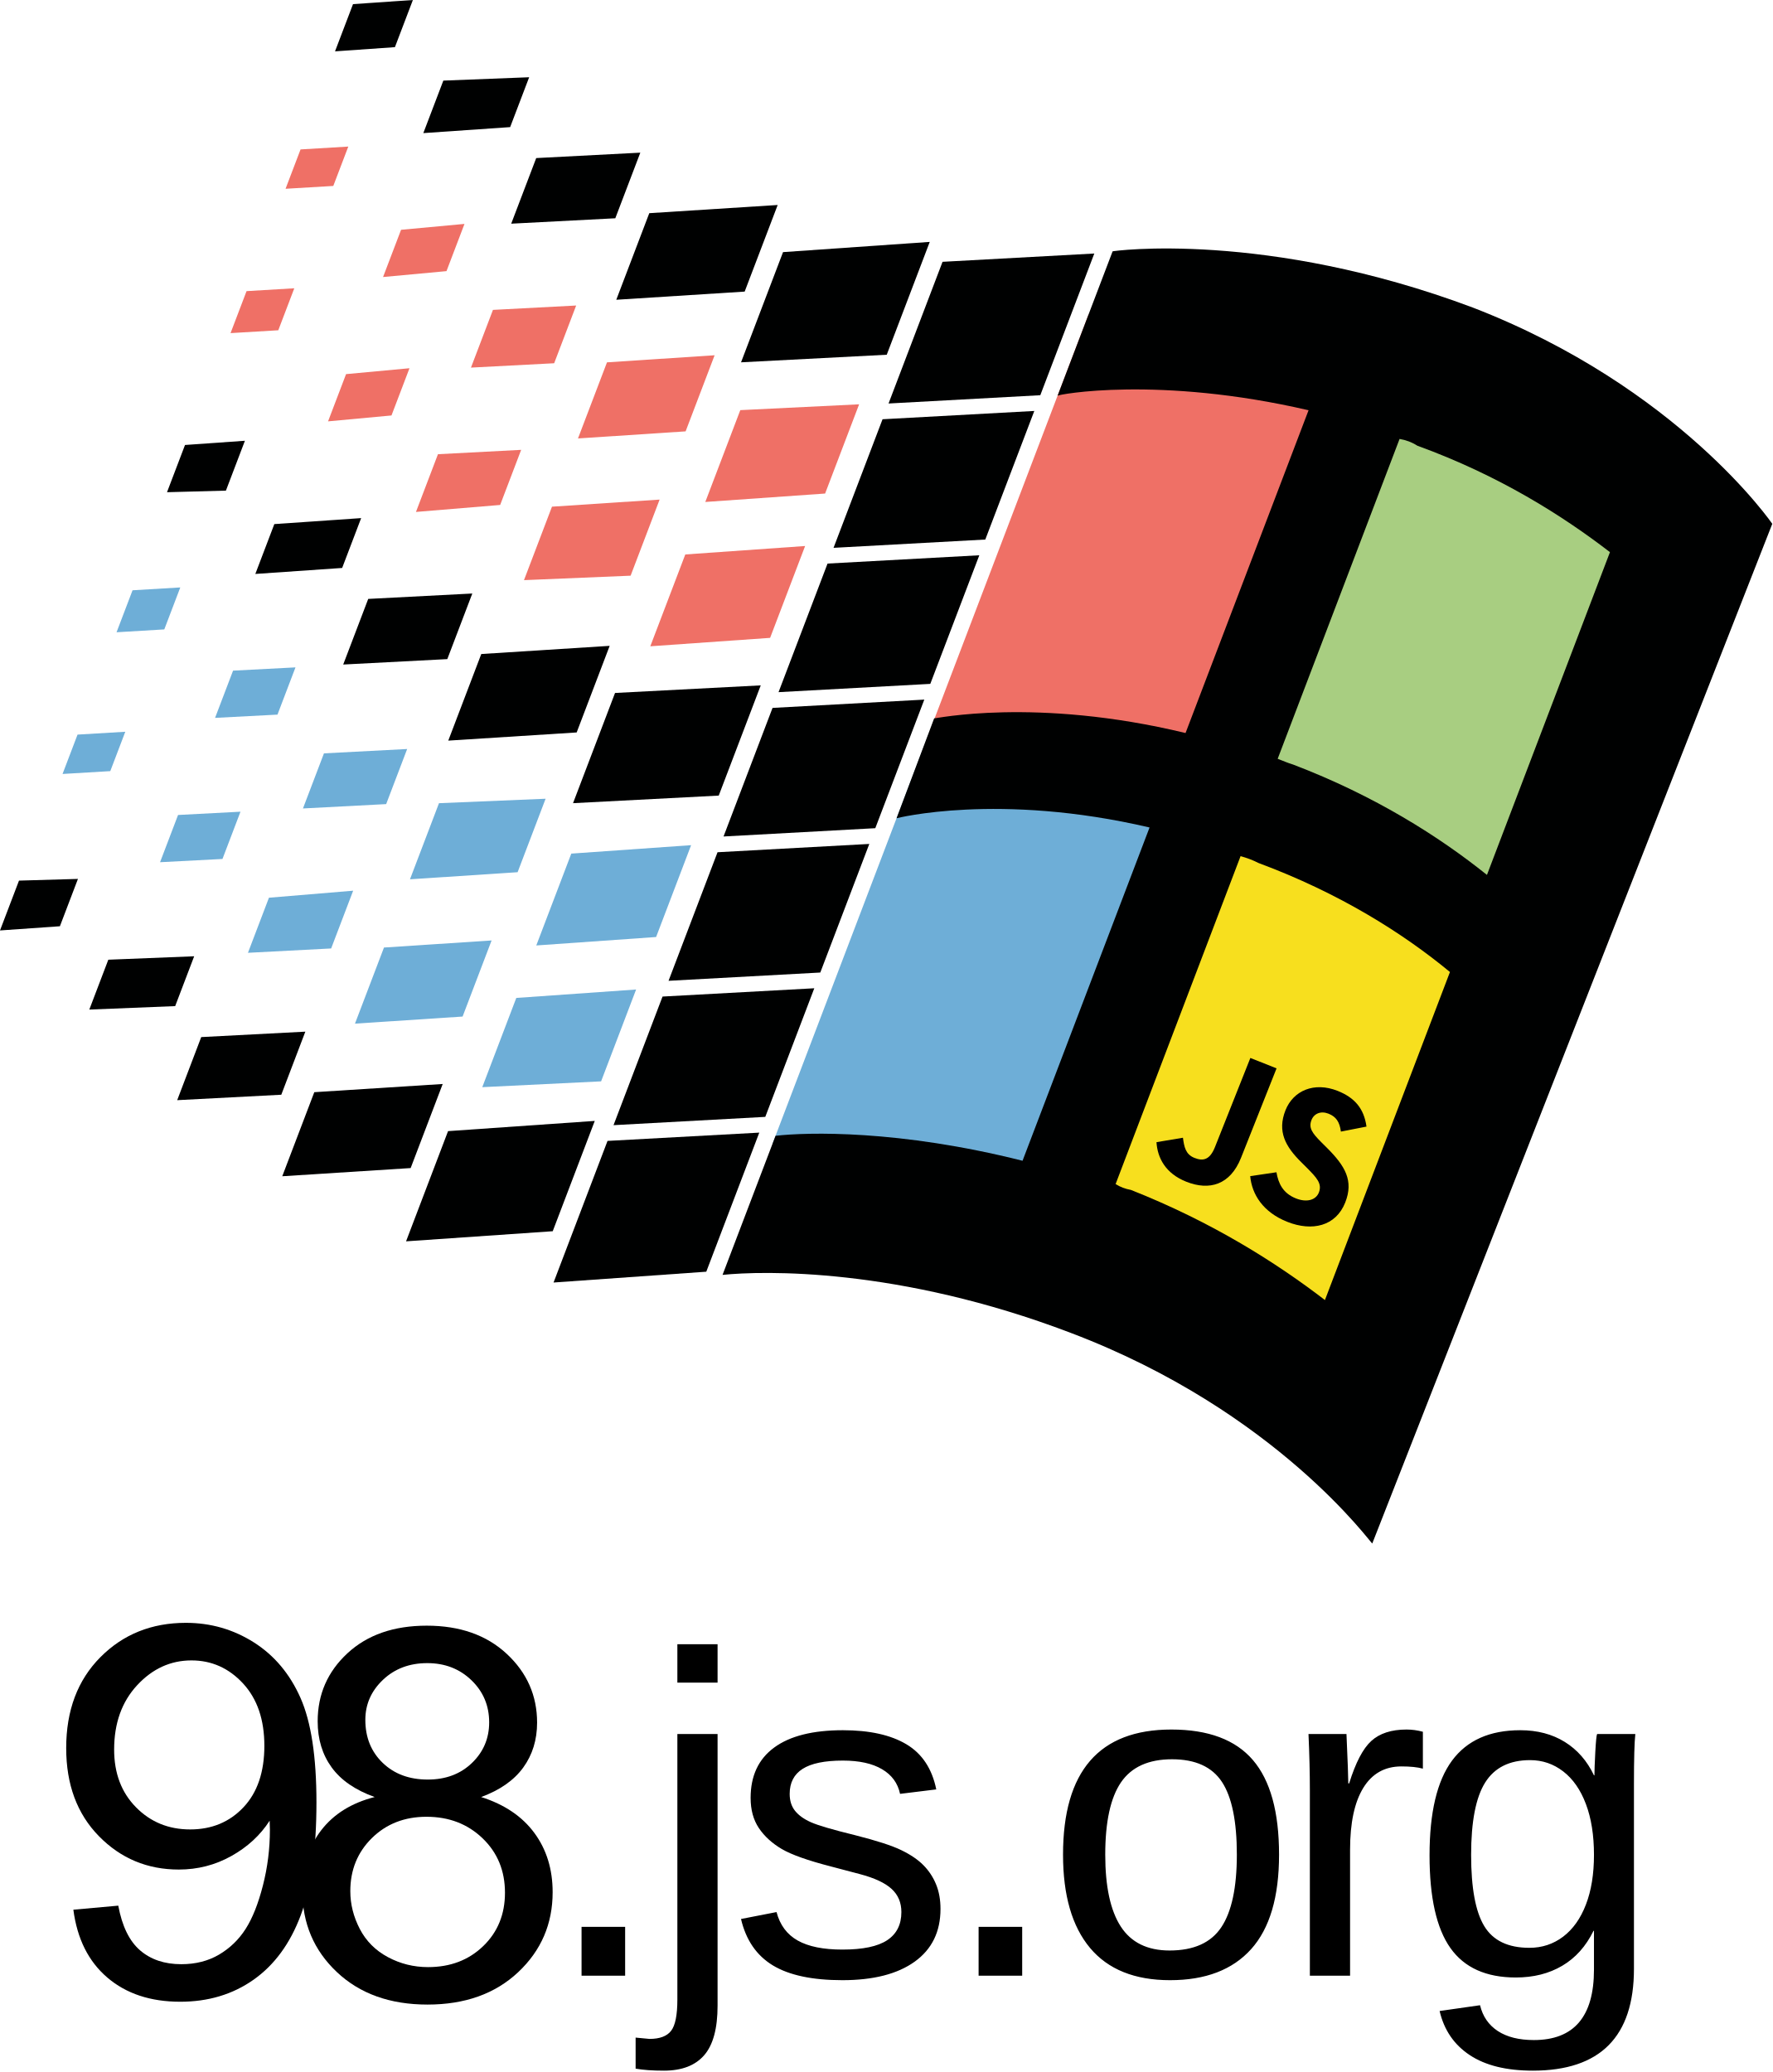
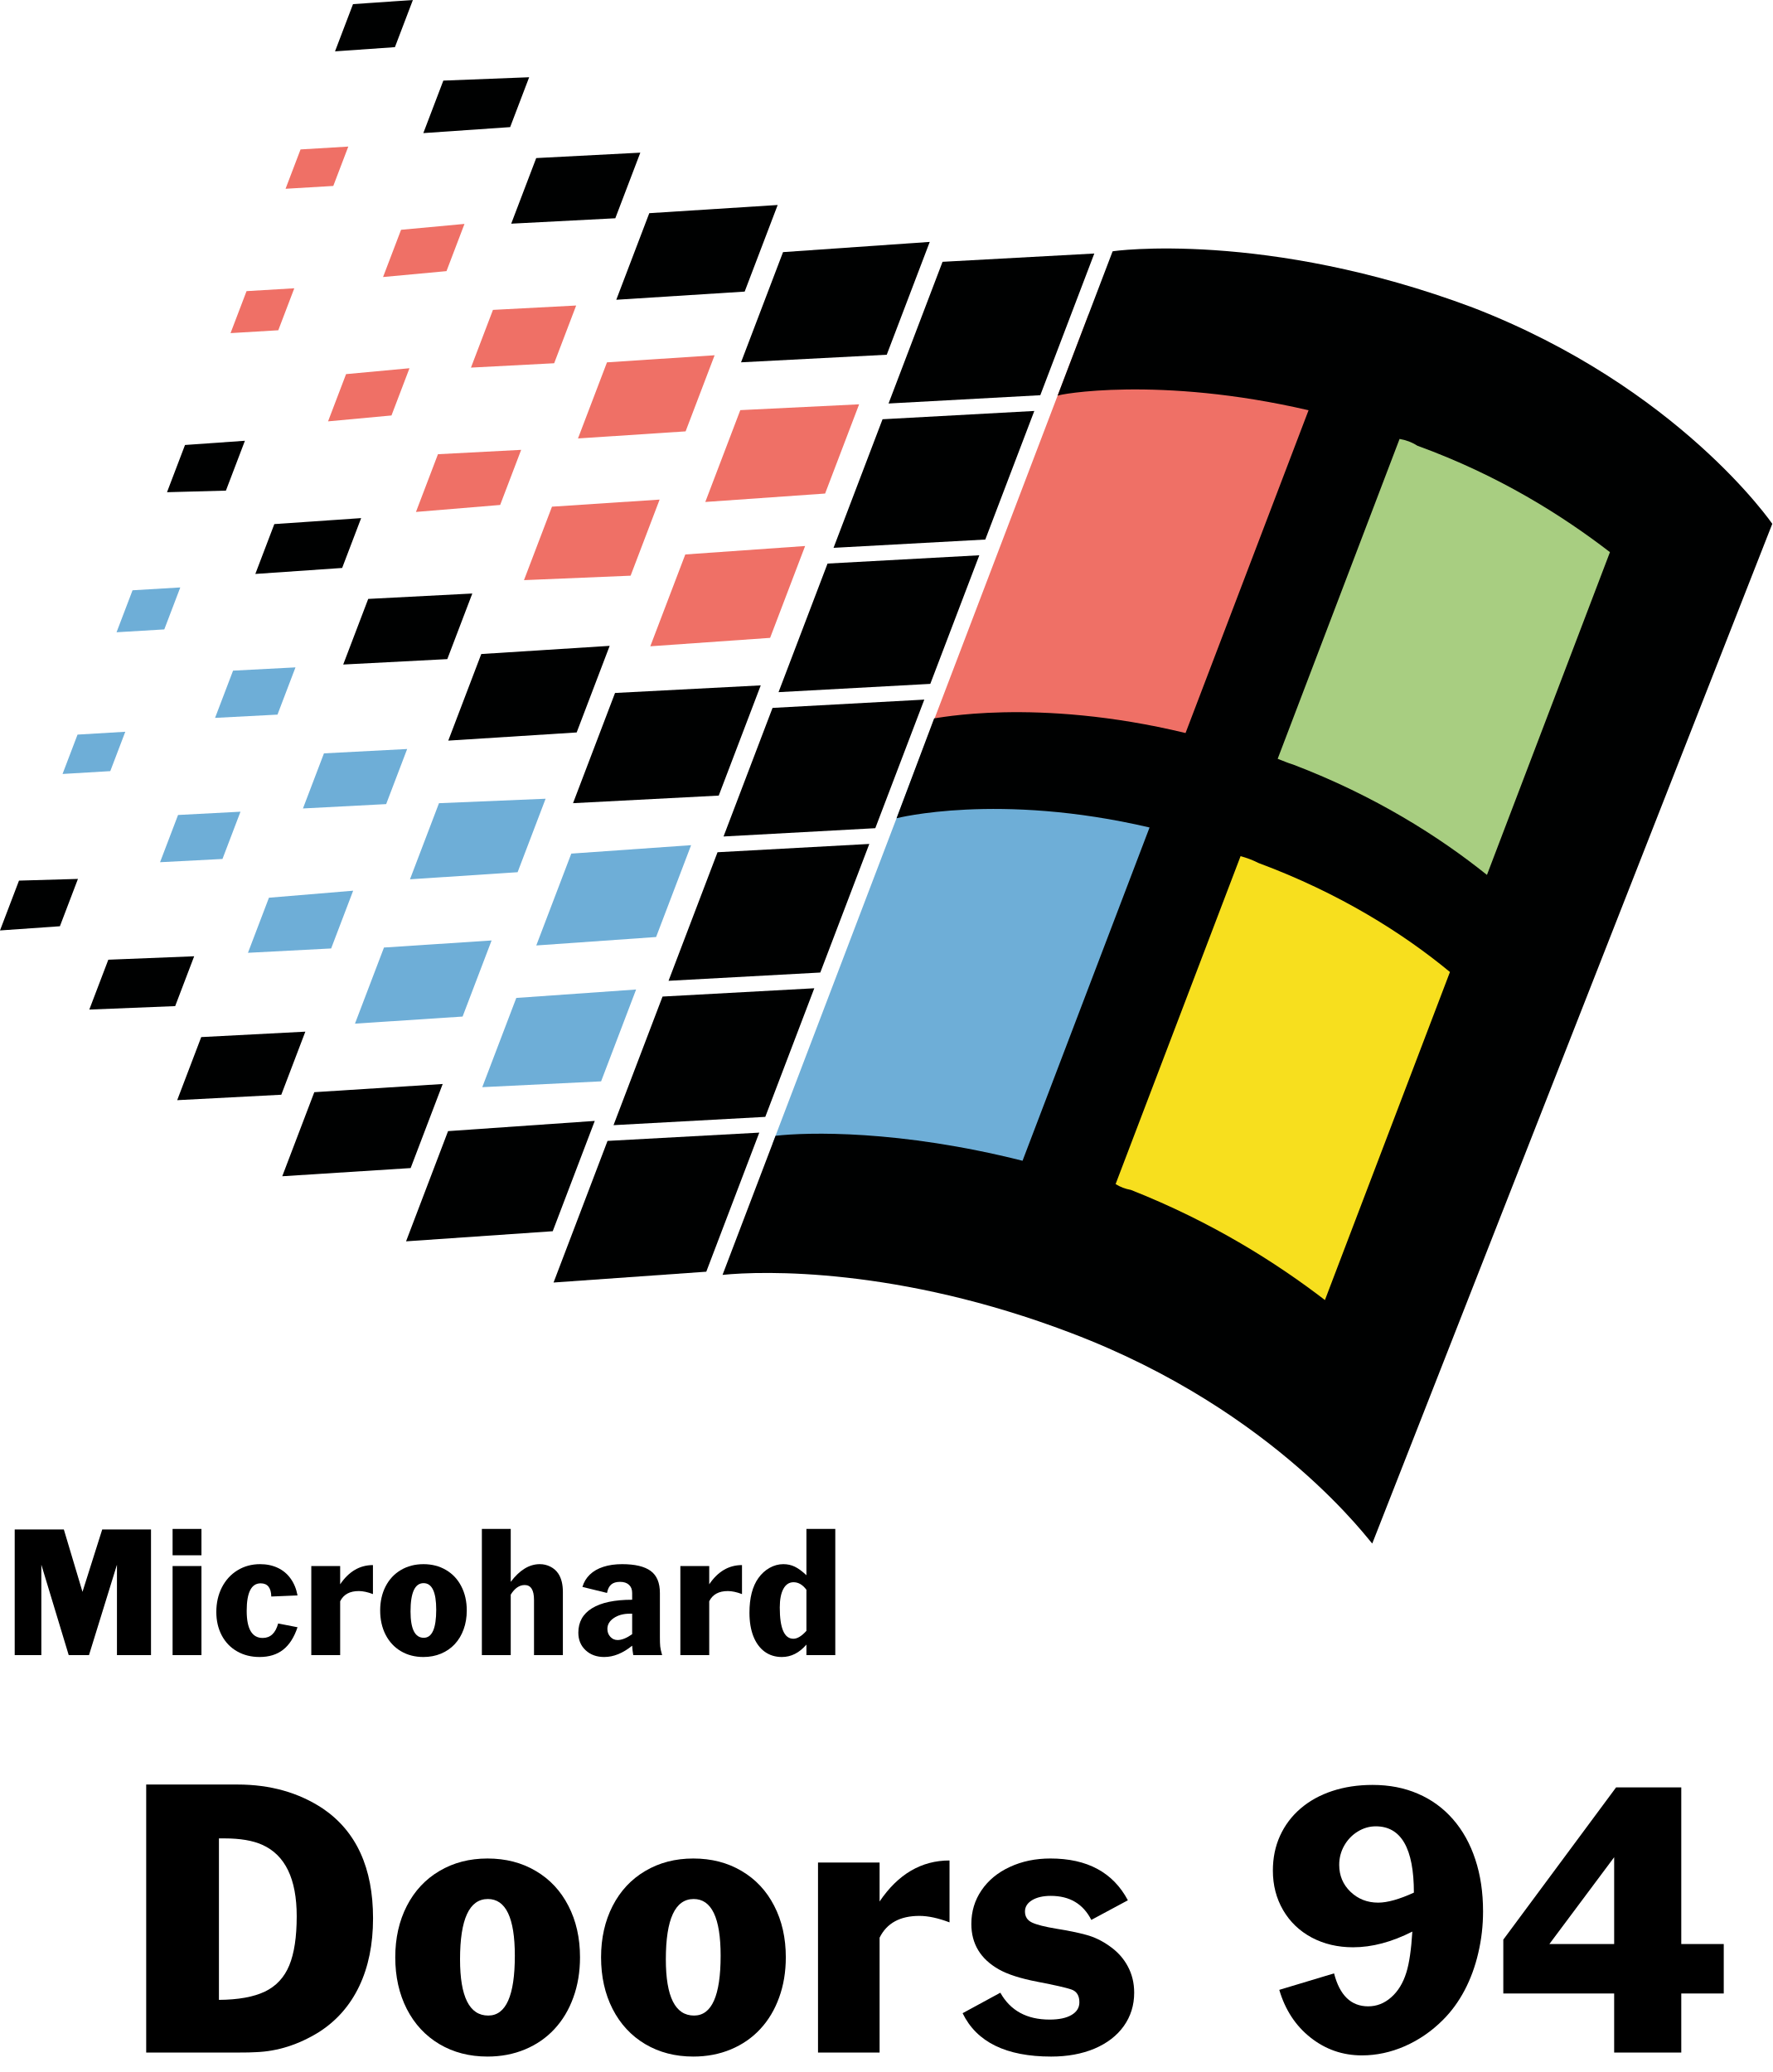
<svg xmlns="http://www.w3.org/2000/svg" id="svg2985" version="1.1" width="484.181" height="566.127">
  <defs id="defs2989">
    </defs>
  <g id="g3652" transform="translate(-116.5625,-176.5608)">
    <g transform="matrix(1.087201,0.414276,-0.414276,1.087201,-68.95093,-262.3229)" id="g3509">
      <polygon style="clip-rule:evenodd;fill:#a8ce81;fill-rule:evenodd" points="329.128,342.317 329.128,342.317 347.601,342.317 347.601,372.217 329.128,372.217 " id="polygon3234" transform="matrix(3.357686,0,0,3.462806,-481.1715,-914.3063)" />
      <polygon style="clip-rule:evenodd;fill:#f7df1e;fill-rule:evenodd" points="329.128,372.788 329.128,372.788 347.601,372.788 347.601,402.689 329.128,402.689 " id="polygon3236" transform="matrix(3.357686,0,0,3.462806,-481.1715,-914.3063)" />
      <polygon style="clip-rule:evenodd;fill:#ef7066;fill-rule:evenodd" points="306.651,343.085 306.651,343.085 325.125,343.085 325.125,372.979 306.651,372.979 " id="polygon3238" transform="matrix(3.357686,0,0,3.462806,-481.1715,-914.3063)" />
      <polygon style="clip-rule:evenodd;fill:#6eaed7;fill-rule:evenodd" points="306.651,373.55 306.651,373.55 325.125,373.55 325.125,403.254 306.651,403.254 " id="polygon3240" transform="matrix(3.357686,0,0,3.462806,-481.1715,-914.3063)" />
      <path style="clip-rule:evenodd;fill:#000101;fill-rule:evenodd" d="m 682.754,363.396 c -13.629,-4.394 -31.153,-8.009 -51.782,-8.009 -1.35,0.1 -2.606,0.024 -3.848,0.024 l 0,-80.382 c 1.471,-0.291 2.925,-0.319 4.476,0 20.344,-0.319 37.67,3.2 51.154,7.255 l 0,81.113 0,0 0,0 z m 0,106.845 c -13.619,-4.079 -31.153,-7.698 -51.782,-7.947 -1.336,0.249 -2.585,0.249 -3.848,0 l 0,-82.411 c 1.471,-0.145 2.925,-0.17 4.476,0 20.344,-0.17 37.67,3.345 51.154,7.916 l 0,82.442 0,0 0,0 z m 33.251,-207.744 c 0,0 -31.915,-22.152 -83.768,-22.422 -52.031,0.27 -83.959,17.782 -83.768,17.782 l 0,36.294 c -0.191,-0.242 20.495,-12.92 56.285,-17.806 l 0,81.116 c -35.998,4.592 -56.389,17.951 -56.389,17.806 l 0.104,25.057 c 0,0 20.119,-14.239 56.285,-19.125 l 0,83.758 c -29.746,3.497 -49.64,11.729 -56.285,15.171 l 0,34.954 c 8.408,-4.228 37.811,-16.386 81.212,-16.386 51.903,-0.1 83.815,21.324 83.815,21.005 l 2.508,-257.203 0,0 z" id="path3242" />
      <polygon style="clip-rule:evenodd;fill:#000101;fill-rule:evenodd" points="295.799,343.27 295.799,343.27 305.51,339.08 305.51,349.364 295.799,353.553 " id="polygon3244" transform="matrix(3.357686,0,0,3.462806,-481.1715,-914.3063)" />
      <polygon style="clip-rule:evenodd;fill:#000101;fill-rule:evenodd" points="295.799,407.07 295.799,407.07 305.51,402.881 305.51,412.975 295.799,417.348 " id="polygon3246" transform="matrix(3.357686,0,0,3.462806,-481.1715,-914.3063)" />
      <polygon style="clip-rule:evenodd;fill:#000101;fill-rule:evenodd" points="295.799,396.594 295.799,396.594 305.51,392.404 305.51,401.738 295.799,405.928 " id="polygon3248" transform="matrix(3.357686,0,0,3.462806,-481.1715,-914.3063)" />
      <polygon style="clip-rule:evenodd;fill:#000101;fill-rule:evenodd" points="295.799,354.696 295.799,354.696 305.51,350.506 305.51,359.838 295.799,364.028 " id="polygon3250" transform="matrix(3.357686,0,0,3.462806,-481.1715,-914.3063)" />
      <polygon style="clip-rule:evenodd;fill:#000101;fill-rule:evenodd" points="295.799,375.645 295.799,375.645 305.51,371.455 305.51,380.787 295.799,384.977 " id="polygon3252" transform="matrix(3.357686,0,0,3.462806,-481.1715,-914.3063)" />
      <polygon style="clip-rule:evenodd;fill:#000101;fill-rule:evenodd" points="295.799,386.12 295.799,386.12 305.51,381.93 305.51,391.262 295.799,395.451 " id="polygon3254" transform="matrix(3.357686,0,0,3.462806,-481.1715,-914.3063)" />
      <polygon style="clip-rule:evenodd;fill:#000101;fill-rule:evenodd" points="295.799,365.17 295.799,365.17 305.51,360.98 305.51,370.313 295.799,374.502 " id="polygon3256" transform="matrix(3.357686,0,0,3.462806,-481.1715,-914.3063)" />
      <polygon style="clip-rule:evenodd;fill:#000101;fill-rule:evenodd" points="285.134,346.507 285.134,346.507 294.467,342.317 294.467,350.506 285.134,354.505 " id="polygon3258" transform="matrix(3.357686,0,0,3.462806,-481.1715,-914.3063)" />
      <polygon style="clip-rule:evenodd;fill:#000101;fill-rule:evenodd" points="250.856,341.174 250.856,341.174 254.666,339.467 254.666,342.889 250.856,344.602 " id="polygon3260" transform="matrix(3.357686,0,0,3.462806,-481.1715,-914.3063)" />
      <polygon style="clip-rule:evenodd;fill:#000101;fill-rule:evenodd" points="275.423,347.269 275.423,347.269 283.61,343.65 283.61,349.935 275.423,353.553 " id="polygon3262" transform="matrix(3.357686,0,0,3.462806,-481.1715,-914.3063)" />
      <polygon style="clip-rule:evenodd;fill:#000101;fill-rule:evenodd" points="266.662,346.507 266.662,346.507 273.33,343.65 273.33,348.412 266.662,351.268 " id="polygon3264" transform="matrix(3.357686,0,0,3.462806,-481.1715,-914.3063)" />
      <polygon style="clip-rule:evenodd;fill:#000101;fill-rule:evenodd" points="258.663,343.84 258.663,343.84 264.188,341.555 264.188,345.174 258.663,347.65 " id="polygon3266" transform="matrix(3.357686,0,0,3.462806,-481.1715,-914.3063)" />
      <polygon style="clip-rule:evenodd;fill:#000101;fill-rule:evenodd" points="285.134,378.501 285.134,378.501 294.467,374.502 294.467,382.501 285.134,386.5 " id="polygon3268" transform="matrix(3.357686,0,0,3.462806,-481.1715,-914.3063)" />
      <polygon style="clip-rule:evenodd;fill:#000101;fill-rule:evenodd" points="250.856,373.169 250.856,373.169 254.666,371.455 254.666,375.074 250.856,376.597 " id="polygon3270" transform="matrix(3.357686,0,0,3.462806,-481.1715,-914.3063)" />
      <polygon style="clip-rule:evenodd;fill:#000101;fill-rule:evenodd" points="275.423,379.263 275.423,379.263 283.61,375.645 283.61,381.93 275.423,385.548 " id="polygon3272" transform="matrix(3.357686,0,0,3.462806,-481.1715,-914.3063)" />
      <polygon style="clip-rule:evenodd;fill:#000101;fill-rule:evenodd" points="266.662,378.501 266.662,378.501 273.33,375.645 273.33,380.406 266.662,383.263 " id="polygon3274" transform="matrix(3.357686,0,0,3.462806,-481.1715,-914.3063)" />
      <polygon style="clip-rule:evenodd;fill:#000101;fill-rule:evenodd" points="258.663,376.026 258.663,376.026 264.188,373.55 264.188,377.168 258.663,379.644 " id="polygon3276" transform="matrix(3.357686,0,0,3.462806,-481.1715,-914.3063)" />
      <polygon style="clip-rule:evenodd;fill:#000101;fill-rule:evenodd" points="285.134,410.301 285.134,410.301 294.467,406.111 294.467,414.117 285.134,418.299 " id="polygon3278" transform="matrix(3.357686,0,0,3.462806,-481.1715,-914.3063)" />
      <polygon style="clip-rule:evenodd;fill:#000101;fill-rule:evenodd" points="250.856,404.785 250.856,404.785 254.666,403.254 254.666,406.689 250.856,408.402 " id="polygon3280" transform="matrix(3.357686,0,0,3.462806,-481.1715,-914.3063)" />
      <polygon style="clip-rule:evenodd;fill:#000101;fill-rule:evenodd" points="275.423,411.063 275.423,411.063 283.61,407.443 283.61,413.545 275.423,417.164 " id="polygon3282" transform="matrix(3.357686,0,0,3.462806,-481.1715,-914.3063)" />
      <polygon style="clip-rule:evenodd;fill:#000101;fill-rule:evenodd" points="266.662,410.301 266.662,410.301 273.33,407.443 273.33,412.021 266.662,414.879 " id="polygon3284" transform="matrix(3.357686,0,0,3.462806,-481.1715,-914.3063)" />
      <polygon style="clip-rule:evenodd;fill:#000101;fill-rule:evenodd" points="258.663,407.641 258.663,407.641 264.188,405.35 264.188,408.967 258.663,411.26 " id="polygon3286" transform="matrix(3.357686,0,0,3.462806,-481.1715,-914.3063)" />
      <polygon style="clip-rule:evenodd;fill:#ef7066;fill-rule:evenodd" points="259.616,354.315 259.616,354.315 263.614,352.411 263.614,355.838 259.616,357.743 " id="polygon3288" transform="matrix(3.357686,0,0,3.462806,-481.1715,-914.3063)" />
      <polygon style="clip-rule:evenodd;fill:#ef7066;fill-rule:evenodd" points="286.276,357.553 286.276,357.553 293.896,354.315 293.896,360.791 286.276,364.218 " id="polygon3290" transform="matrix(3.357686,0,0,3.462806,-481.1715,-914.3063)" />
      <polygon style="clip-rule:evenodd;fill:#ef7066;fill-rule:evenodd" points="276.374,357.743 276.374,357.743 283.231,354.696 283.231,360.219 276.374,363.266 " id="polygon3292" transform="matrix(3.357686,0,0,3.462806,-481.1715,-914.3063)" />
      <polygon style="clip-rule:evenodd;fill:#ef7066;fill-rule:evenodd" points="267.616,357.172 267.616,357.172 272.945,354.886 272.945,359.076 267.616,361.361 " id="polygon3294" transform="matrix(3.357686,0,0,3.462806,-481.1715,-914.3063)" />
      <polygon style="clip-rule:evenodd;fill:#ef7066;fill-rule:evenodd" points="251.046,351.649 251.046,351.649 254.095,350.315 254.095,353.173 251.046,354.505 " id="polygon3296" transform="matrix(3.357686,0,0,3.462806,-481.1715,-914.3063)" />
      <polygon style="clip-rule:evenodd;fill:#ef7066;fill-rule:evenodd" points="259.616,364.79 259.616,364.79 263.614,362.885 263.614,366.313 259.616,368.218 " id="polygon3298" transform="matrix(3.357686,0,0,3.462806,-481.1715,-914.3063)" />
      <polygon style="clip-rule:evenodd;fill:#ef7066;fill-rule:evenodd" points="286.276,368.027 286.276,368.027 293.896,364.599 293.896,371.265 286.276,374.692 " id="polygon3300" transform="matrix(3.357686,0,0,3.462806,-481.1715,-914.3063)" />
      <polygon style="clip-rule:evenodd;fill:#ef7066;fill-rule:evenodd" points="276.374,368.218 276.374,368.218 283.231,365.17 283.231,370.693 276.374,373.55 " id="polygon3302" transform="matrix(3.357686,0,0,3.462806,-481.1715,-914.3063)" />
      <polygon style="clip-rule:evenodd;fill:#ef7066;fill-rule:evenodd" points="267.616,367.646 267.616,367.646 272.945,365.361 272.945,369.36 267.616,371.836 " id="polygon3304" transform="matrix(3.357686,0,0,3.462806,-481.1715,-914.3063)" />
      <polygon style="clip-rule:evenodd;fill:#ef7066;fill-rule:evenodd" points="251.046,361.933 251.046,361.933 254.095,360.6 254.095,363.647 251.046,364.98 " id="polygon3306" transform="matrix(3.357686,0,0,3.462806,-481.1715,-914.3063)" />
      <polygon style="clip-rule:evenodd;fill:#6eaed7;fill-rule:evenodd" points="259.616,386.31 259.616,386.31 263.614,384.596 263.614,388.024 259.616,389.738 " id="polygon3308" transform="matrix(3.357686,0,0,3.462806,-481.1715,-914.3063)" />
      <polygon style="clip-rule:evenodd;fill:#6eaed7;fill-rule:evenodd" points="286.276,389.738 286.276,389.738 293.896,386.31 293.896,392.976 286.276,396.404 " id="polygon3310" transform="matrix(3.357686,0,0,3.462806,-481.1715,-914.3063)" />
      <polygon style="clip-rule:evenodd;fill:#6eaed7;fill-rule:evenodd" points="276.374,389.738 276.374,389.738 283.231,386.881 283.231,392.213 276.374,395.261 " id="polygon3312" transform="matrix(3.357686,0,0,3.462806,-481.1715,-914.3063)" />
      <polygon style="clip-rule:evenodd;fill:#6eaed7;fill-rule:evenodd" points="267.616,389.357 267.616,389.357 272.945,387.072 272.945,391.071 267.616,393.356 " id="polygon3314" transform="matrix(3.357686,0,0,3.462806,-481.1715,-914.3063)" />
      <polygon style="clip-rule:evenodd;fill:#6eaed7;fill-rule:evenodd" points="251.046,383.644 251.046,383.644 254.095,382.311 254.095,385.357 251.046,386.691 " id="polygon3316" transform="matrix(3.357686,0,0,3.462806,-481.1715,-914.3063)" />
      <polygon style="clip-rule:evenodd;fill:#6eaed7;fill-rule:evenodd" points="259.616,396.785 259.616,396.785 263.614,395.07 263.614,398.5 259.616,400.213 " id="polygon3318" transform="matrix(3.357686,0,0,3.462806,-481.1715,-914.3063)" />
      <polygon style="clip-rule:evenodd;fill:#6eaed7;fill-rule:evenodd" points="286.276,400.213 286.276,400.213 293.896,396.785 293.896,403.451 286.276,406.689 " id="polygon3320" transform="matrix(3.357686,0,0,3.462806,-481.1715,-914.3063)" />
      <polygon style="clip-rule:evenodd;fill:#6eaed7;fill-rule:evenodd" points="276.374,400.213 276.374,400.213 283.231,397.166 283.231,402.689 276.374,405.736 " id="polygon3322" transform="matrix(3.357686,0,0,3.462806,-481.1715,-914.3063)" />
      <polygon style="clip-rule:evenodd;fill:#6eaed7;fill-rule:evenodd" points="267.616,399.834 267.616,399.834 272.945,397.355 272.945,401.547 267.616,403.832 " id="polygon3324" transform="matrix(3.357686,0,0,3.462806,-481.1715,-914.3063)" />
      <polygon style="clip-rule:evenodd;fill:#6eaed7;fill-rule:evenodd" points="251.046,394.118 251.046,394.118 254.095,392.785 254.095,395.642 251.046,396.975 " id="polygon3326" transform="matrix(3.357686,0,0,3.462806,-481.1715,-914.3063)" />
    </g>
  </g>
-   <g id="logo" transform="matrix(0.120861,0.04799847,-0.04799847,0.120861,321.1974,240.4914)">
-     <path d="m 165.65,526.474 48.212,-29.177 C 223.164,513.788 231.625,527.74 251.92,527.74 c 19.454,0 31.719,-7.61 31.719,-37.21 l 0,-201.3 59.204,0 0,202.137 c 0,61.32 -35.944,89.231 -88.385,89.231 -47.361,0 -74.853,-24.529 -88.808,-54.13" id="j" />
-     <path d="m 375,520.13 48.206,-27.911 c 12.69,20.724 29.183,35.947 58.361,35.947 24.531,0 40.174,-12.265 40.174,-29.181 0,-20.299 -16.069,-27.489 -43.135,-39.326 l -14.797,-6.348 c -42.715,-18.181 -71.05,-41.017 -71.05,-89.228 0,-44.404 33.831,-78.237 86.695,-78.237 37.638,0 64.703,13.111 84.154,47.366 l -46.096,29.601 c -10.15,-18.183 -21.142,-25.371 -38.057,-25.371 -17.339,0 -28.335,10.995 -28.335,25.371 0,17.762 10.996,24.953 36.367,35.949 l 14.8,6.343 c 50.325,21.569 78.66,43.557 78.66,93.034 0,53.288 -41.866,82.465 -98.11,82.465 -54.976,0 -90.5,-26.218 -107.836,-60.474" id="s" />
-   </g>
-   <text xml:space="preserve" style="font-style:normal;font-weight:normal;font-size:180px;line-height:125%;font-family:sans-serif;text-align:start;letter-spacing:0px;word-spacing:0px;text-anchor:start;fill:#000000;fill-opacity:1;stroke:none;stroke-width:1px;stroke-linecap:butt;stroke-linejoin:miter;stroke-opacity:1" x="147.471" y="539.821" id="text6745">
-     <tspan id="tspan6747" x="147.471" y="539.821" style="font-style:normal;font-variant:normal;font-weight:normal;font-stretch:normal;font-size:125px;font-family:arial;-inkscape-font-specification:arial;letter-spacing:-5.51px">.js.org</tspan>
-   </text>
-   <g id="g3601" transform="matrix(1.09306,0,0,1.143367,-620.8377,-448.6356)">
-     <path d="m 586.316,848.738 11.228,-0.969 c 0.948,4.905 2.765,8.465 5.443,10.675 2.678,2.21 6.11,3.317 10.301,3.317 3.587,0 6.732,-0.766 9.446,-2.295 2.717,-1.535 4.93,-3.579 6.642,-6.139 1.712,-2.562 3.152,-6.018 4.317,-10.374 1.165,-4.353 1.748,-8.788 1.748,-13.308 0,-0.484 -0.021,-1.211 -0.063,-2.177 -2.334,3.466 -5.525,6.282 -9.564,8.439 -4.045,2.16 -8.423,3.235 -13.139,3.235 -7.867,0 -14.527,-2.658 -19.977,-7.983 -5.449,-5.319 -8.172,-12.336 -8.172,-21.043 0,-8.988 2.844,-16.225 8.532,-21.708 5.691,-5.483 12.816,-8.222 21.381,-8.222 6.186,0 11.841,1.554 16.97,4.657 5.123,3.106 9.015,7.53 11.677,13.277 2.66,5.744 3.988,14.063 3.988,24.949 0,11.331 -1.319,20.356 -3.955,27.069 -2.639,6.713 -6.56,11.824 -11.768,15.333 -5.208,3.509 -11.315,5.26 -18.316,5.26 -7.436,0 -13.51,-1.923 -18.22,-5.773 -4.713,-3.844 -7.544,-9.253 -8.498,-16.222 z m 47.739,-39.166 c 0,-6.257 -1.775,-11.221 -5.325,-14.896 -3.553,-3.675 -7.852,-5.511 -12.894,-5.511 -5.22,0 -9.748,1.98 -13.579,5.933 -3.834,3.956 -5.748,9.084 -5.748,15.38 0,5.654 1.82,10.247 5.458,13.778 3.638,3.534 8.151,5.3 13.546,5.3 5.401,0 9.845,-1.766 13.326,-5.3 3.478,-3.531 5.217,-8.428 5.217,-14.685 z" id="path37" />
-     <path style="font-style:normal;font-weight:normal;font-size:43.957px;font-family:'Bitstream Vera Sans';fill:#000000;fill-opacity:1;stroke:none" d="m 661.624,821.811 c -4.835,-1.653 -8.417,-4.012 -10.748,-7.077 -2.331,-3.064 -3.496,-6.734 -3.496,-11.008 0,-6.452 2.482,-11.875 7.446,-16.27 4.964,-4.395 11.568,-6.593 19.813,-6.593 8.288,9e-5 14.957,2.248 20.007,6.744 5.05,4.496 7.576,9.97 7.576,16.422 -5e-5,4.113 -1.155,7.692 -3.464,10.736 -2.309,3.044 -5.817,5.393 -10.522,7.046 5.827,1.774 10.263,4.637 13.306,8.589 3.043,3.952 4.565,8.669 4.565,14.153 -5e-5,7.581 -2.871,13.952 -8.612,19.113 -5.741,5.161 -13.295,7.742 -22.662,7.742 -9.367,0 -16.921,-2.591 -22.662,-7.772 -5.741,-5.181 -8.612,-11.643 -8.612,-19.385 0,-5.766 1.565,-10.595 4.694,-14.486 3.13,-3.891 7.586,-6.542 13.371,-7.954 l 0,0 z m -2.331,-18.448 c -2e-5,4.194 1.446,7.621 4.338,10.282 2.892,2.661 6.648,3.992 11.266,3.992 4.489,5e-5 8.169,-1.321 11.04,-3.962 2.87,-2.641 4.306,-5.877 4.306,-9.708 -5e-5,-3.992 -1.478,-7.349 -4.435,-10.071 -2.957,-2.722 -6.637,-4.083 -11.04,-4.083 -4.446,8e-5 -8.137,1.331 -11.072,3.992 -2.935,2.661 -4.403,5.847 -4.403,9.557 l 0,0 z m -3.755,40.948 c 0,3.105 0.788,6.109 2.363,9.012 1.576,2.903 3.917,5.151 7.025,6.744 3.108,1.593 6.453,2.389 10.036,2.389 5.568,0 10.166,-1.673 13.792,-5.02 3.626,-3.347 5.439,-7.601 5.439,-12.762 -5e-5,-5.242 -1.867,-9.577 -5.601,-13.004 -3.734,-3.427 -8.407,-5.141 -14.018,-5.141 -5.482,4e-5 -10.025,1.694 -13.63,5.081 -3.604,3.387 -5.407,7.621 -5.407,12.702 l 0,0 z" id="text2429" />
+   <g id="g21924" transform="matrix(1.271807,0,0,1.286602,-8.256351,-100.1731)">
+     <path d="M 9.65,429.345 V 402.665 H 20.207 l 4.004,13.242 4.238,-13.242 h 10.479 v 26.68 h -7.314 v -19.199 l -6.006,19.199 h -4.355 l -5.879,-19.199 v 19.199 z" style="font-size:40px;line-height:1.25;font-family:'Franklin Gothic';-inkscape-font-specification:'Franklin Gothic';white-space:pre;shape-inside:url(#rect2366)" id="path18650" />
+     <path d="m 43.566,429.345 v -18.916 h 6.201 v 18.916 z m 0,-21.201 v -5.596 h 6.201 v 5.596 z" style="font-size:40px;line-height:1.25;font-family:'Franklin Gothic';-inkscape-font-specification:'Franklin Gothic';white-space:pre;shape-inside:url(#rect2366)" id="path18652" />
+     <path d="m 66.242,422.626 4.16,0.801 q -1.094,3.232 -3.096,4.775 -1.992,1.543 -5.059,1.543 -2.705,0 -4.834,-1.201 -2.119,-1.201 -3.291,-3.389 -1.162,-2.188 -1.162,-4.971 0,-2.91 1.201,-5.234 1.211,-2.324 3.359,-3.623 2.148,-1.299 4.844,-1.299 2.119,0 3.809,0.791 1.689,0.791 2.764,2.295 1.084,1.494 1.465,3.555 l -5.635,0.234 q -0.059,-2.803 -2.285,-2.803 -2.998,0 -2.998,5.84 0,5.762 3.438,5.762 2.48,0 3.32,-3.076 z" style="font-size:40px;line-height:1.25;font-family:'Franklin Gothic';-inkscape-font-specification:'Franklin Gothic';white-space:pre;shape-inside:url(#rect2366)" id="path18654" />
+     <path d="M 73.361,429.345 V 410.429 H 79.562 v 3.877 q 2.793,-4.082 7.041,-4.082 v 6.162 q -1.719,-0.645 -3.037,-0.645 -2.92,0 -4.004,2.168 v 11.436 z" style="font-size:40px;line-height:1.25;font-family:'Franklin Gothic';-inkscape-font-specification:'Franklin Gothic';white-space:pre;shape-inside:url(#rect2366)" id="path18656" />
+     <path d="m 97.443,410.029 q 2.744,0 4.863,1.24 2.119,1.23 3.281,3.467 1.172,2.236 1.172,5.127 0,2.178 -0.674,4.004 -0.664,1.826 -1.904,3.145 -1.23,1.309 -2.959,2.021 -1.729,0.713 -3.779,0.713 -2.725,0 -4.844,-1.24 -2.109,-1.24 -3.281,-3.496 -1.162,-2.256 -1.162,-5.146 0,-2.861 1.162,-5.107 1.172,-2.256 3.291,-3.486 2.119,-1.24 4.834,-1.24 z m 0.039,4.033 q -2.803,0 -2.803,6.006 0,5.596 2.842,5.596 2.676,0 2.676,-5.957 0,-5.645 -2.715,-5.645 z" style="font-size:40px;line-height:1.25;font-family:'Franklin Gothic';-inkscape-font-specification:'Franklin Gothic';white-space:pre;shape-inside:url(#rect2366)" id="path18658" />
+     <path d="m 110.002,429.345 v -26.797 h 6.201 v 11.24 q 2.861,-3.76 6.24,-3.76 1.211,0 2.266,0.527 1.064,0.527 1.699,1.465 0.996,1.465 0.996,3.926 v 13.398 h -6.201 V 417.626 q 0,-3.164 -2.002,-3.164 -1.719,0 -2.998,2.041 v 12.842 z" style="font-size:40px;line-height:1.25;font-family:'Franklin Gothic';-inkscape-font-specification:'Franklin Gothic';white-space:pre;shape-inside:url(#rect2366)" id="path18660" />
+     <path d="m 148.244,416.142 v 9.404 q 0,1.279 0.068,1.953 0.068,0.664 0.41,1.846 h -6.201 q -0.166,-0.908 -0.234,-2.002 -2.988,2.402 -6.006,2.402 -2.451,0 -4.004,-1.445 -1.553,-1.445 -1.553,-3.711 0,-3.418 2.949,-5.205 2.959,-1.797 8.613,-1.797 v -1.445 q 0,-1.113 -0.684,-1.729 -0.684,-0.625 -1.924,-0.625 -1.23,0 -1.895,0.566 -0.664,0.566 -0.898,1.787 l -5.283,-1.279 q 0.449,-1.523 1.592,-2.617 1.152,-1.094 2.91,-1.65 1.758,-0.566 4.014,-0.566 4.16,0 6.143,1.436 1.982,1.436 1.982,4.678 z m -5.957,4.404 h -0.488 q -2.08,0 -3.457,0.928 -1.377,0.918 -1.377,2.314 0,0.986 0.635,1.67 0.635,0.684 1.562,0.684 1.348,0 3.125,-1.24 z" style="font-size:40px;line-height:1.25;font-family:'Franklin Gothic';-inkscape-font-specification:'Franklin Gothic';white-space:pre;shape-inside:url(#rect2366)" id="path18662" />
+     <path d="m 152.639,429.345 v -18.916 h 6.201 v 3.877 q 2.793,-4.082 7.041,-4.082 v 6.162 q -1.719,-0.645 -3.037,-0.645 -2.92,0 -4.004,2.168 v 11.436 z" style="font-size:40px;line-height:1.25;font-family:'Franklin Gothic';-inkscape-font-specification:'Franklin Gothic';white-space:pre;shape-inside:url(#rect2366)" id="path18664" />
+     <path d="m 179.719,429.345 v -2.236 q -2.295,2.637 -5.283,2.637 -2.109,0 -3.691,-1.133 -1.572,-1.143 -2.422,-3.262 -0.84,-2.129 -0.84,-5.01 0,-4.697 1.914,-7.354 1.006,-1.396 2.422,-2.178 1.416,-0.781 2.939,-0.781 1.338,0 2.461,0.537 1.133,0.537 2.5,1.816 v -9.834 h 6.201 v 26.797 z m 0,-13.877 q -1.201,-1.602 -2.764,-1.602 -1.406,0 -2.188,1.416 -0.771,1.416 -0.771,3.945 0,6.641 2.92,6.641 1.279,0 2.803,-1.68 z" style="font-size:40px;line-height:1.25;font-family:'Franklin Gothic';-inkscape-font-specification:'Franklin Gothic';white-space:pre;shape-inside:url(#rect2366)" id="path18666" />
+     <path d="m 37.896,513.745 v -56.917 h 19.625 q 10.542,0 18.354,5.125 10.75,7.25 10.75,23.292 0,8.25 -2.958,14.396 -2.958,6.146 -8.646,9.75 -6.583,4.021 -13.562,4.271 -1.125,0.083 -4.021,0.083 z m 15.625,-45.479 v 34.292 q 6.208,-0.042 9.854,-1.75 3.646,-1.729 5.25,-5.562 1.604,-3.833 1.604,-10.438 0,-11.917 -7.417,-15.187 -3.062,-1.354 -8.104,-1.354 z" style="font-size:85.333px;line-height:1.05;font-family:'Franklin Gothic';-inkscape-font-specification:'Franklin Gothic';white-space:pre;shape-inside:url(#rect2366)" id="path18668" />
+     <path d="m 111.209,472.536 q 5.854,0 10.375,2.646 4.521,2.625 7,7.396 2.5,4.771 2.5,10.937 0,4.646 -1.438,8.542 -1.417,3.896 -4.062,6.708 -2.625,2.792 -6.312,4.312 -3.688,1.521 -8.062,1.521 -5.812,0 -10.333,-2.646 -4.5,-2.646 -7,-7.458 -2.479,-4.812 -2.479,-10.979 0,-6.104 2.479,-10.896 2.5,-4.812 7.021,-7.437 4.521,-2.646 10.312,-2.646 z m 0.083,8.604 q -5.979,0 -5.979,12.812 0,11.938 6.062,11.938 5.708,0 5.708,-12.708 0,-12.042 -5.792,-12.042 z" style="font-size:85.333px;line-height:1.05;font-family:'Franklin Gothic';-inkscape-font-specification:'Franklin Gothic';white-space:pre;shape-inside:url(#rect2366)" id="path18670" />
+     <path d="m 155.417,472.536 q 5.854,0 10.375,2.646 4.521,2.625 7,7.396 2.5,4.771 2.5,10.937 0,4.646 -1.437,8.542 -1.417,3.896 -4.062,6.708 -2.625,2.792 -6.312,4.312 -3.688,1.521 -8.062,1.521 -5.812,0 -10.333,-2.646 -4.5,-2.646 -7,-7.458 -2.479,-4.812 -2.479,-10.979 0,-6.104 2.479,-10.896 2.5,-4.812 7.021,-7.437 4.521,-2.646 10.312,-2.646 z m 0.083,8.604 q -5.979,0 -5.979,12.812 0,11.938 6.062,11.938 5.708,0 5.708,-12.708 0,-12.042 -5.792,-12.042 z" style="font-size:85.333px;line-height:1.05;font-family:'Franklin Gothic';-inkscape-font-specification:'Franklin Gothic';white-space:pre;shape-inside:url(#rect2366)" id="path18672" />
+     <path d="m 182.209,513.745 v -40.354 h 13.229 v 8.271 q 5.958,-8.708 15.021,-8.708 v 13.146 q -3.667,-1.375 -6.479,-1.375 -6.229,0 -8.542,4.625 v 24.396 z" style="font-size:85.333px;line-height:1.05;font-family:'Franklin Gothic';-inkscape-font-specification:'Franklin Gothic';white-space:pre;shape-inside:url(#rect2366)" id="path18674" />
+     <path d="m 213.271,505.39 8.104,-4.354 q 3.229,5.708 10.583,5.708 3.021,0 4.708,-0.979 1.688,-0.979 1.688,-2.688 0,-2.146 -1.729,-2.729 -1.729,-0.583 -7.229,-1.625 -5.5,-1.042 -8.354,-2.646 -5.896,-3.312 -5.896,-9.646 0,-3.979 2.188,-7.146 2.188,-3.188 6.083,-4.958 3.896,-1.792 8.708,-1.792 11.875,0 16.646,8.875 l -7.854,4.167 q -2.625,-5.104 -8.708,-5.104 -2.479,0 -4.021,0.917 -1.521,0.917 -1.521,2.396 0,1.646 1.521,2.354 1.542,0.708 5.25,1.312 3.729,0.583 6.354,1.292 2.625,0.688 5.042,2.396 2.562,1.771 3.917,4.292 1.375,2.521 1.375,5.604 0,3.979 -2.229,7.083 -2.229,3.083 -6.292,4.792 -4.062,1.688 -9.312,1.688 -14.5,0 -19.021,-9.208 z" style="font-size:85.333px;line-height:1.05;font-family:'Franklin Gothic';-inkscape-font-specification:'Franklin Gothic';white-space:pre;shape-inside:url(#rect2366)" id="path18676" />
+     <path d="m 281.292,500.432 11.771,-3.5 q 1.812,7 7.333,7 2.75,0 4.938,-1.917 2.208,-1.917 3.25,-5.25 0.938,-2.938 1.292,-8.708 -6.646,3.333 -12.729,3.333 -4.917,0 -8.875,-2.062 -3.938,-2.083 -6.146,-5.812 -2.208,-3.75 -2.208,-8.417 0,-4.042 1.542,-7.396 1.562,-3.375 4.417,-5.792 2.854,-2.417 6.792,-3.708 3.958,-1.292 8.667,-1.292 5.396,0 9.75,1.875 4.375,1.854 7.521,5.417 3.146,3.562 4.792,8.521 1.667,4.958 1.667,11.062 0,4.5 -1.021,8.792 -1,4.292 -2.938,7.938 -1.938,3.625 -4.667,6.312 -3.625,3.583 -8.167,5.562 -4.542,1.958 -9.229,1.958 -6.188,0 -11.021,-3.771 -4.833,-3.771 -6.729,-10.146 z m 28.917,-20.646 q 0,-14.083 -8.188,-14.083 -2.062,0 -3.896,1.125 -1.812,1.104 -2.896,3 -1.062,1.875 -1.062,4.062 0,3.396 2.417,5.708 2.438,2.312 5.958,2.312 2.958,0 7.667,-2.125 z" style="font-size:85.333px;line-height:1.05;font-family:'Franklin Gothic';-inkscape-font-specification:'Franklin Gothic';white-space:pre;shape-inside:url(#rect2366)" id="path18678" />
+     <path d="m 376.771,490.703 v 10.5 h -9.125 v 12.542 h -14.417 v -12.542 h -23.812 v -11.438 l 24.229,-32.333 h 14 v 33.271 z m -37.458,0 h 13.917 v -18.437 z" style="font-size:85.333px;line-height:1.05;font-family:'Franklin Gothic';-inkscape-font-specification:'Franklin Gothic';white-space:pre;shape-inside:url(#rect2366)" id="path18680" />
  </g>
</svg>
